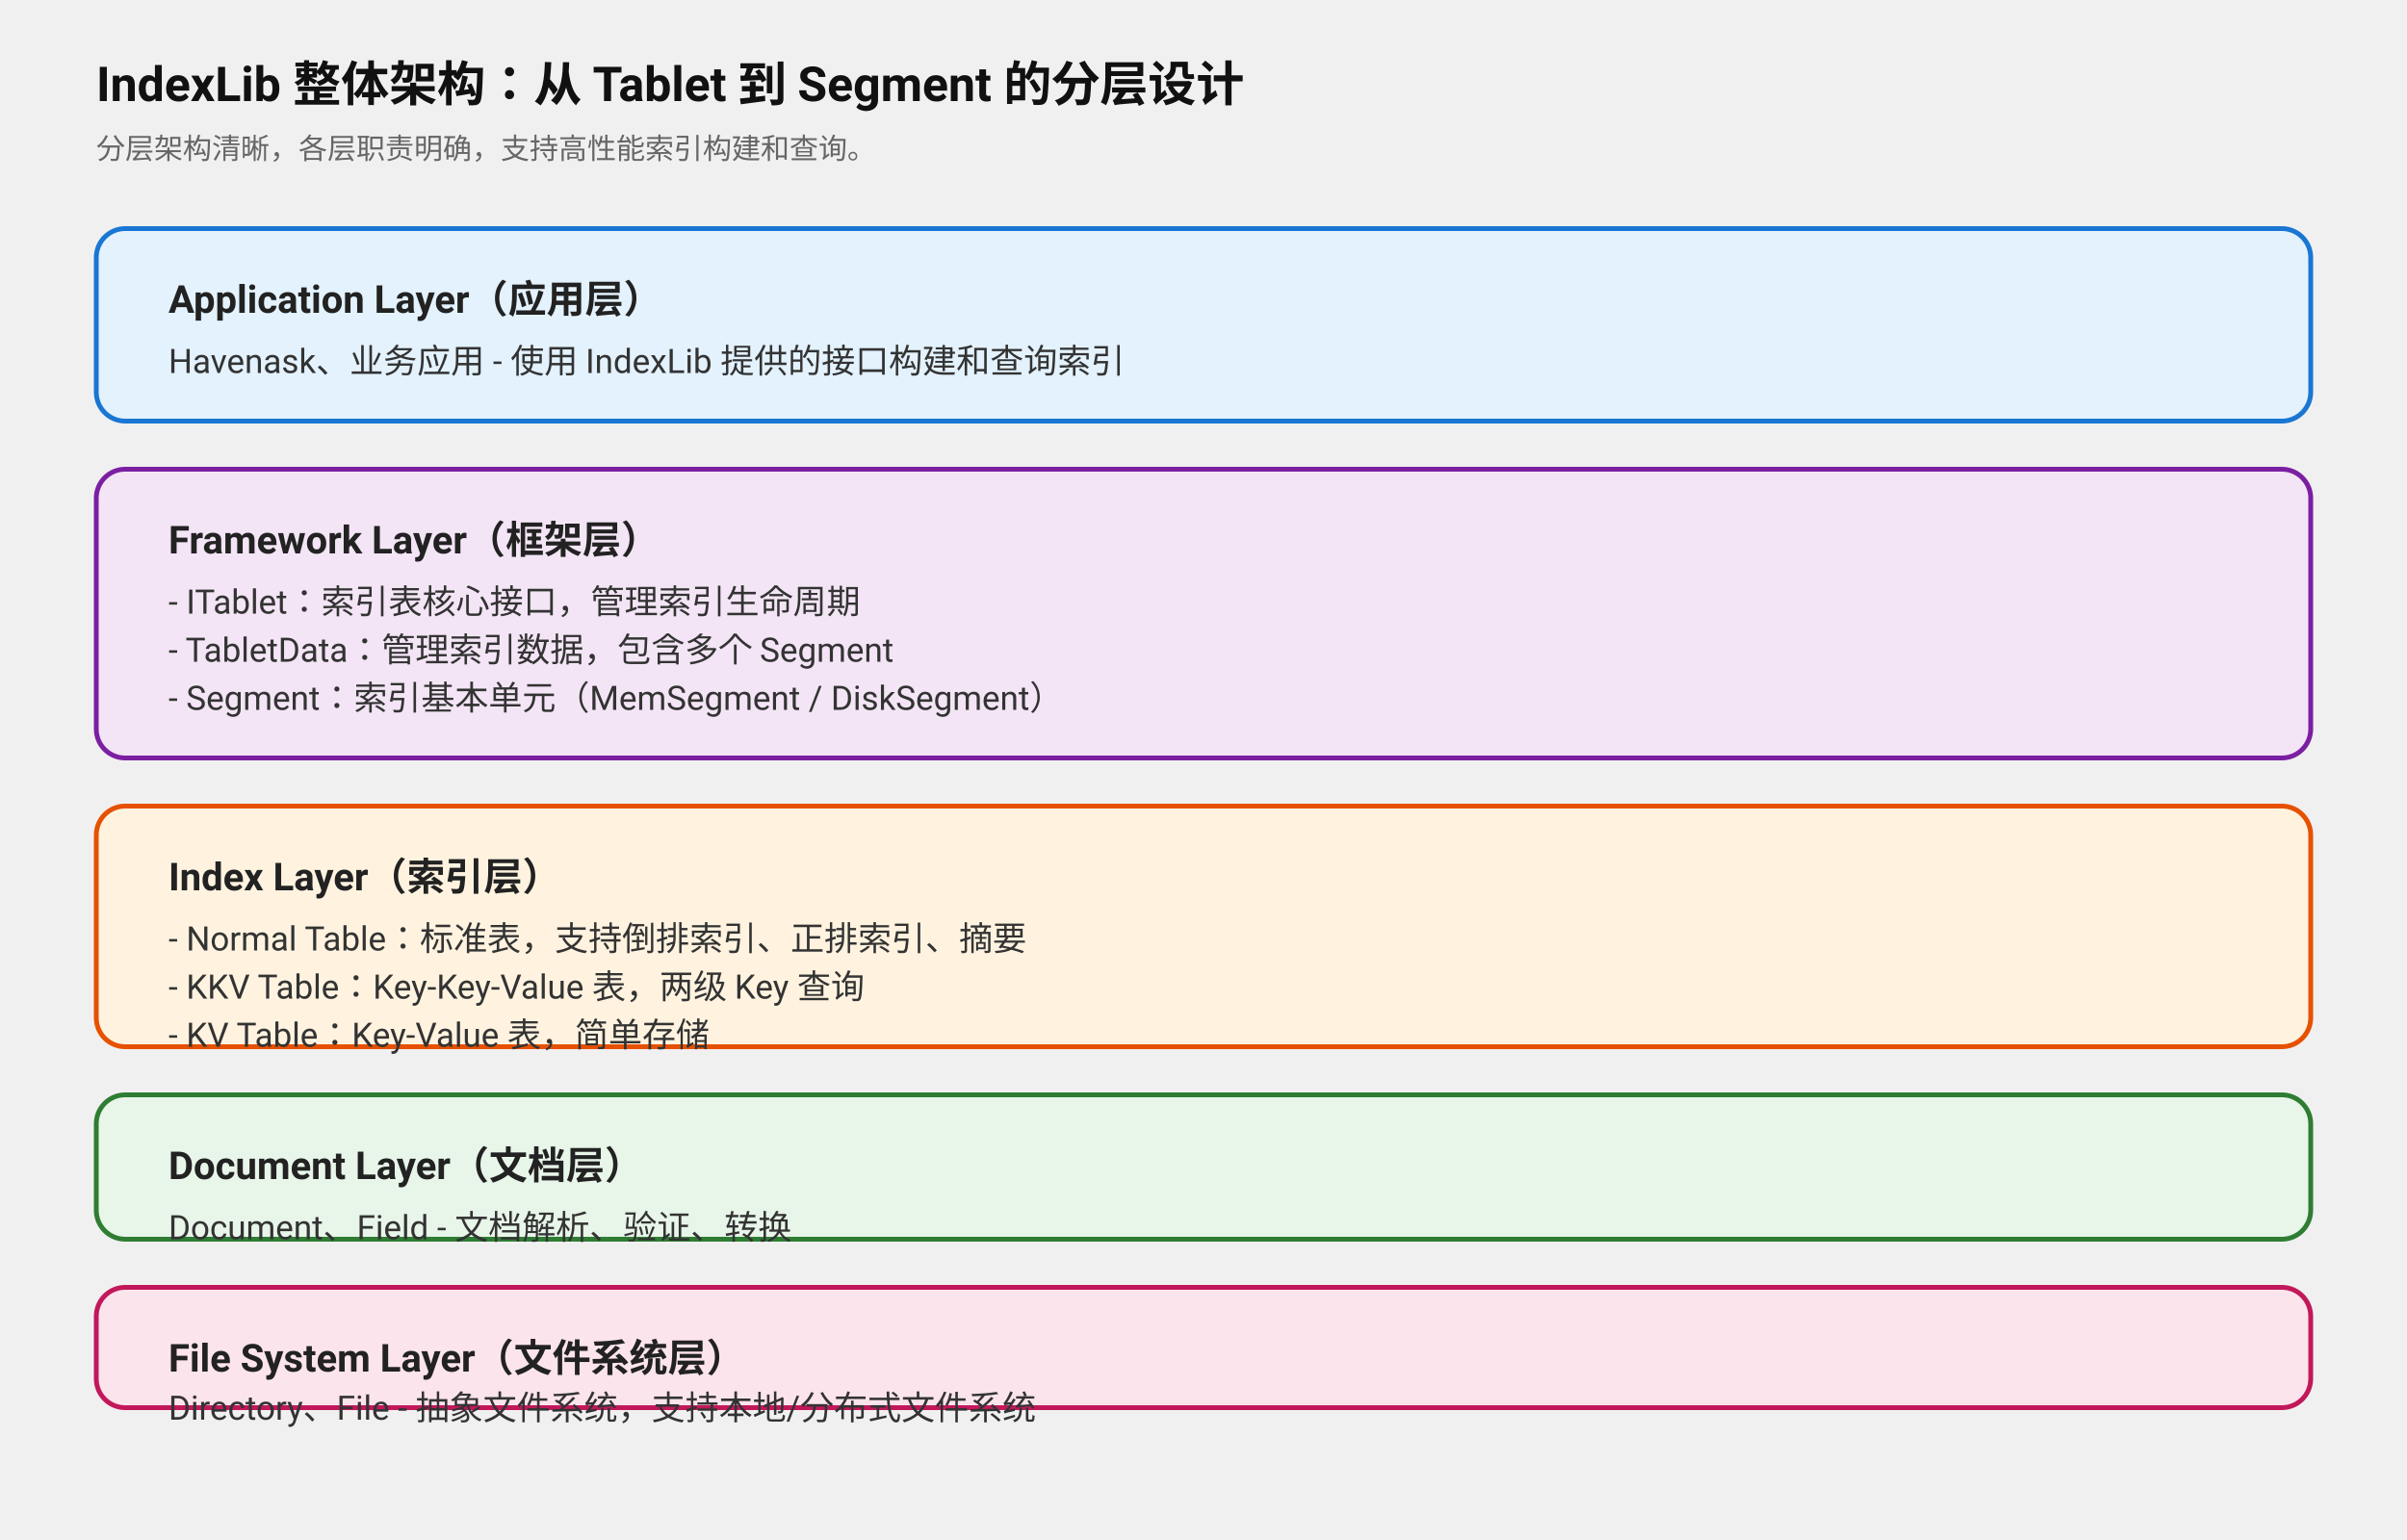
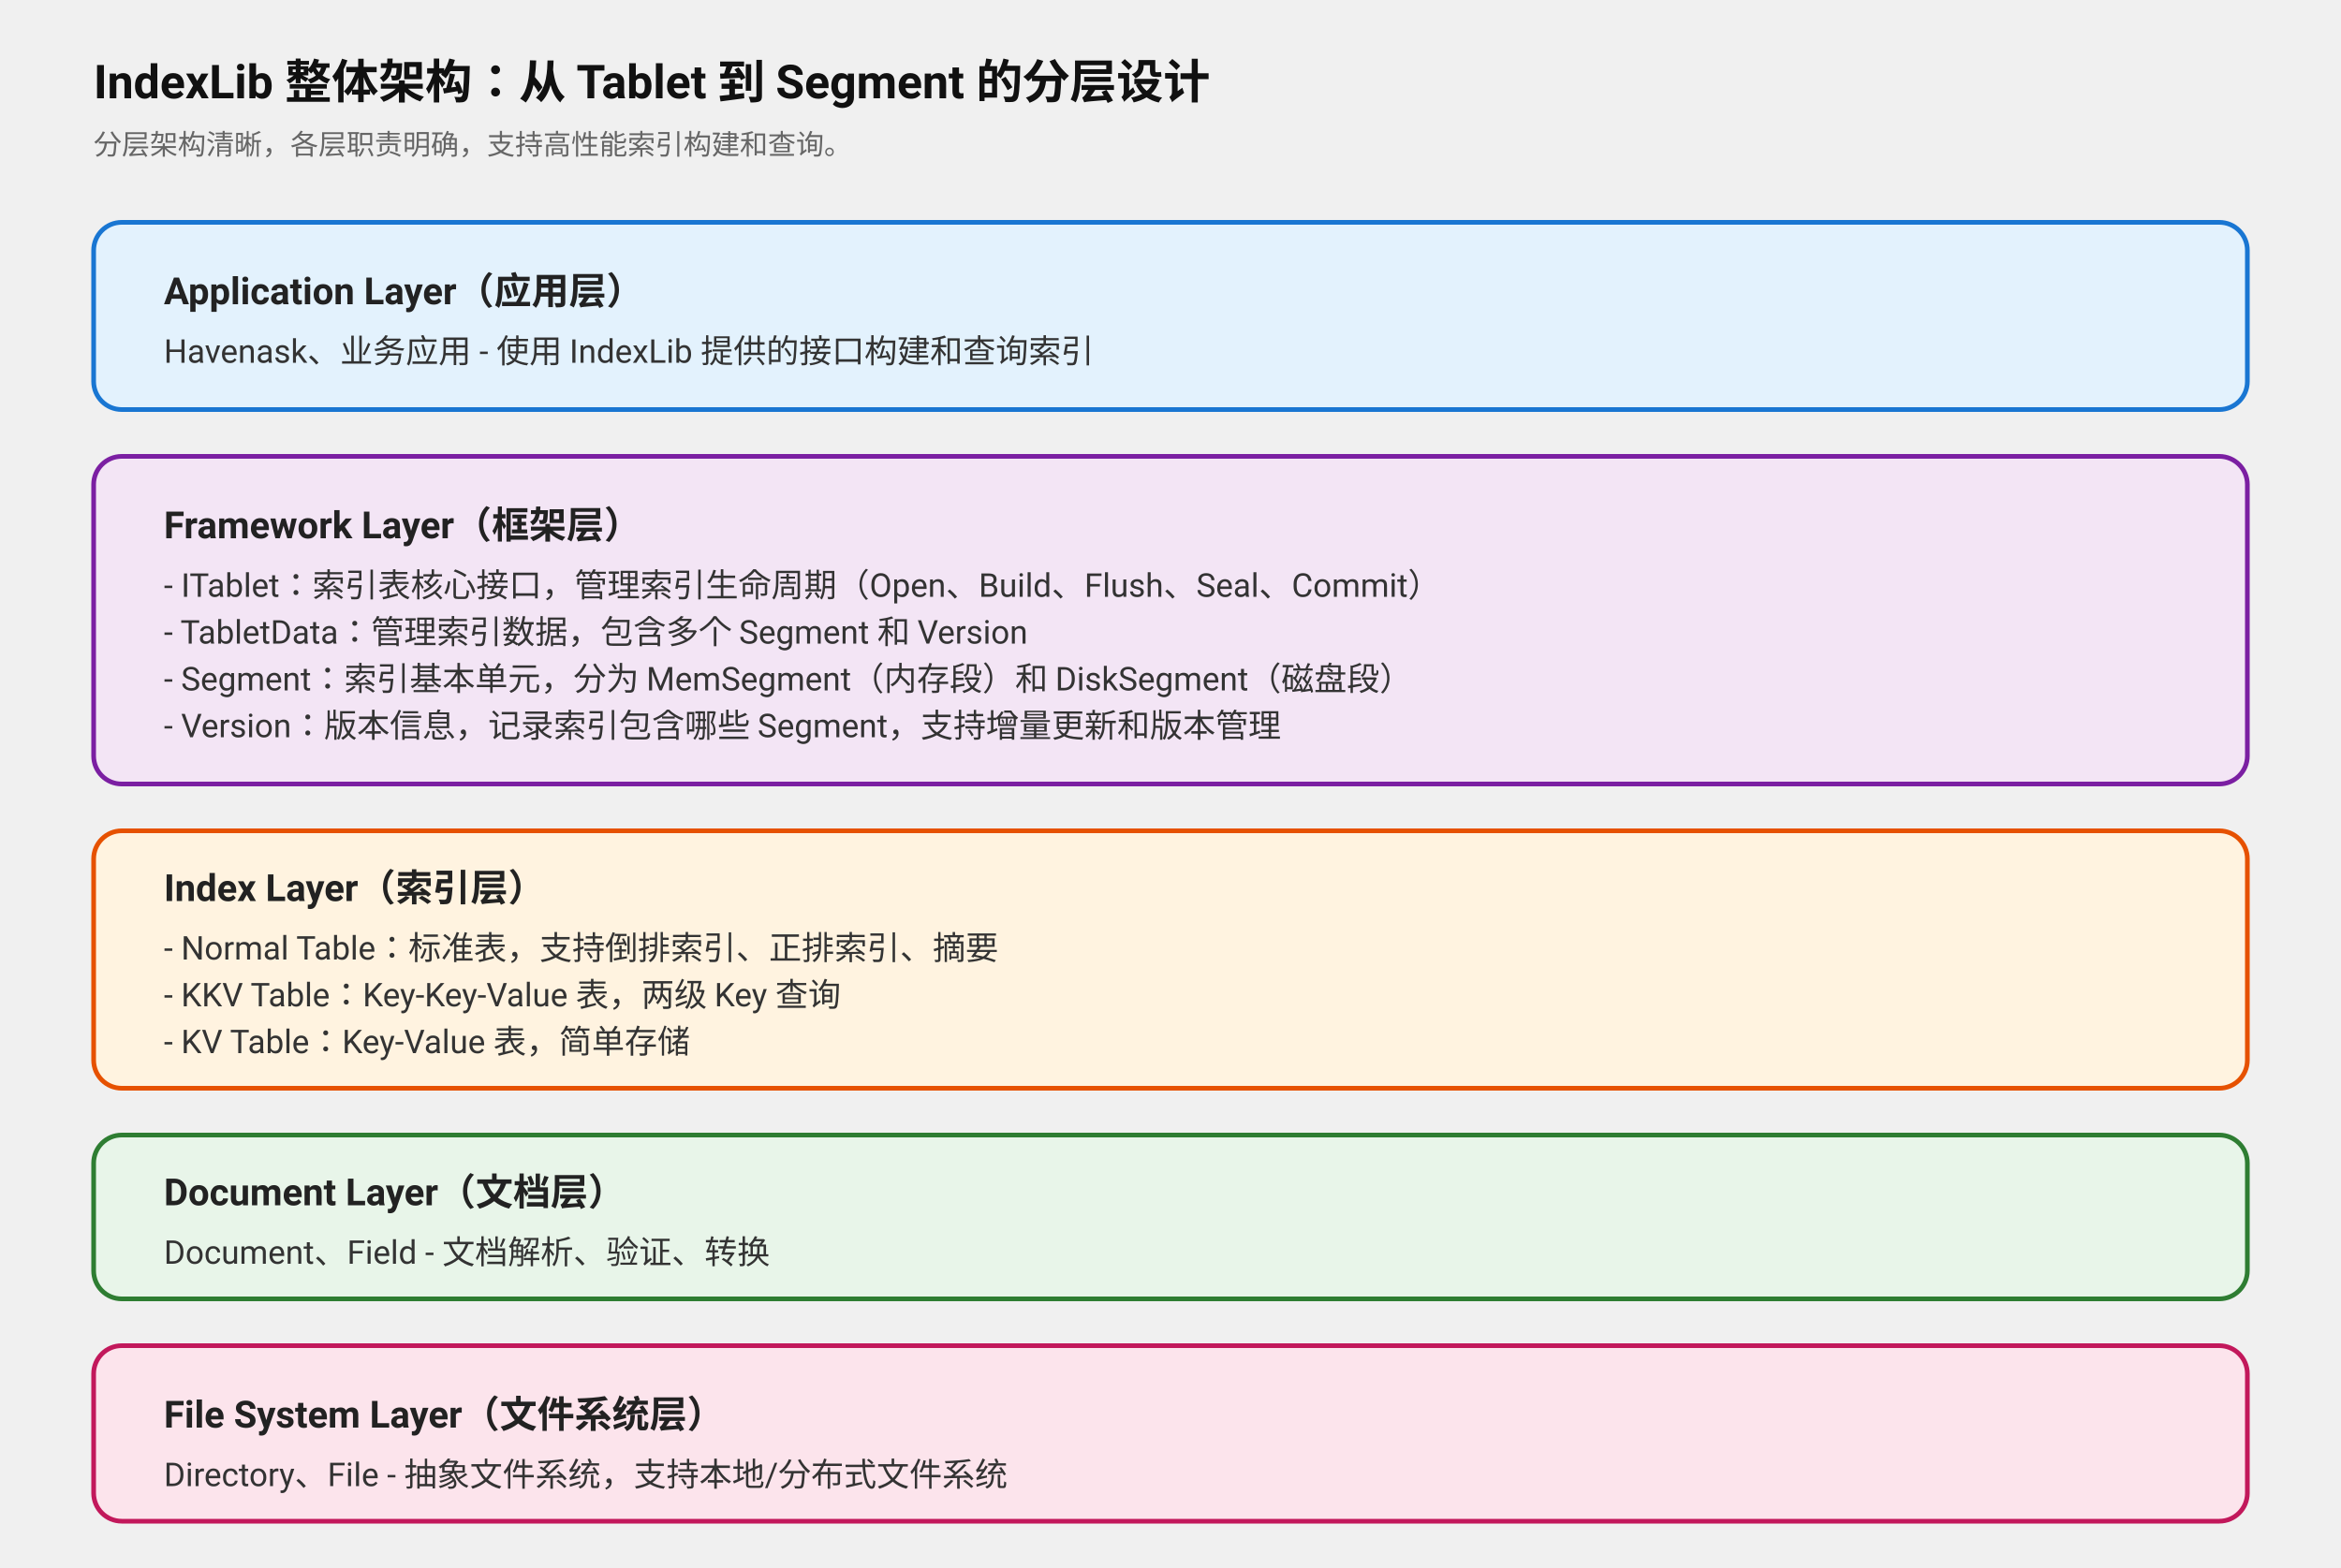
- <svg xmlns="http://www.w3.org/2000/svg" viewBox="0 0 1000 640">
+ <svg xmlns="http://www.w3.org/2000/svg" viewBox="0 0 1000 670">
  <defs>
    <style>
      .box{fill:#fff;stroke:#333;stroke-width:2;rx:14}
      .title{font:700 20px -apple-system,BlinkMacSystemFont,"Segoe UI",Roboto,Arial;fill:#111}
      .h{font:600 16px -apple-system,BlinkMacSystemFont,"Segoe UI",Roboto,Arial;fill:#222}
      .t{font:14px -apple-system,BlinkMacSystemFont,"Segoe UI",Roboto,Arial;fill:#333}
      .muted{font:12px -apple-system,BlinkMacSystemFont,"Segoe UI",Roboto,Arial;fill:#666}
      .arrow{stroke:#333;stroke-width:2;fill:none;marker-end:url(#m)}
      .app{fill:#e3f2fd;stroke:#1976d2;stroke-width:2;rx:12}
      .framework{fill:#f3e5f5;stroke:#7b1fa2;stroke-width:2;rx:12}
      .index{fill:#fff3e0;stroke:#e65100;stroke-width:2;rx:12}
      .document{fill:#e8f5e9;stroke:#2e7d32;stroke-width:2;rx:12}
      .filesystem{fill:#fce4ec;stroke:#c2185b;stroke-width:2;rx:12}
    </style>
    <marker id="m" viewBox="0 0 1000 640" refX="8" refY="5" markerWidth="7" markerHeight="7" orient="auto-start-reverse">
      <path d="M 0 0 L 10 5 L 0 10 z" fill="#333" />
    </marker>
  </defs>
  <text class="title" x="40" y="42">IndexLib 整体架构：从 Tablet 到 Segment 的分层设计</text>
  <text class="muted" x="40" y="66">分层架构清晰，各层职责明确，支持高性能索引构建和查询。</text>
  <rect class="app" x="40" y="95" width="920" height="80" />
  <text class="h" x="70" y="130">Application Layer（应用层）</text>
  <text class="t" x="70" y="155">Havenask、业务应用 - 使用 IndexLib 提供的接口构建和查询索引</text>
-   <rect class="framework" x="40" y="195" width="920" height="120" />
+   <rect class="framework" x="40" y="195" width="920" height="140" />
  <text class="h" x="70" y="230">Framework Layer（框架层）</text>
-   <text class="t" x="70" y="255">- ITablet：索引表核心接口，管理索引生命周期</text>
-   <text class="t" x="70" y="275">- TabletData：管理索引数据，包含多个 Segment</text>
-   <text class="t" x="70" y="295">- Segment：索引基本单元（MemSegment / DiskSegment）</text>
-   <rect class="index" x="40" y="335" width="920" height="100" />
-   <text class="h" x="70" y="370">Index Layer（索引层）</text>
-   <text class="t" x="70" y="395">- Normal Table：标准表，支持倒排索引、正排索引、摘要</text>
-   <text class="t" x="70" y="415">- KKV Table：Key-Key-Value 表，两级 Key 查询</text>
-   <text class="t" x="70" y="435">- KV Table：Key-Value 表，简单存储</text>
-   <rect class="document" x="40" y="455" width="920" height="60" />
-   <text class="h" x="70" y="490">Document Layer（文档层）</text>
-   <text class="t" x="70" y="515">Document、Field - 文档解析、验证、转换</text>
-   <rect class="filesystem" x="40" y="535" width="920" height="50" />
-   <text class="h" x="70" y="570">File System Layer（文件系统层）</text>
-   <text class="t" x="70" y="590">Directory、File - 抽象文件系统，支持本地/分布式文件系统</text>
+   <text class="t" x="70" y="255">- ITablet：索引表核心接口，管理索引生命周期（Open、Build、Flush、Seal、Commit）</text>
+   <text class="t" x="70" y="275">- TabletData：管理索引数据，包含多个 Segment 和 Version</text>
+   <text class="t" x="70" y="295">- Segment：索引基本单元，分为 MemSegment（内存段）和 DiskSegment（磁盘段）</text>
+   <text class="t" x="70" y="315">- Version：版本信息，记录索引包含哪些 Segment，支持增量更新和版本管理</text>
+   <rect class="index" x="40" y="355" width="920" height="110" />
+   <text class="h" x="70" y="385">Index Layer（索引层）</text>
+   <text class="t" x="70" y="410">- Normal Table：标准表，支持倒排索引、正排索引、摘要</text>
+   <text class="t" x="70" y="430">- KKV Table：Key-Key-Value 表，两级 Key 查询</text>
+   <text class="t" x="70" y="450">- KV Table：Key-Value 表，简单存储</text>
+   <rect class="document" x="40" y="485" width="920" height="70" />
+   <text class="h" x="70" y="515">Document Layer（文档层）</text>
+   <text class="t" x="70" y="540">Document、Field - 文档解析、验证、转换</text>
+   <rect class="filesystem" x="40" y="575" width="920" height="75" />
+   <text class="h" x="70" y="610">File System Layer（文件系统层）</text>
+   <text class="t" x="70" y="635">Directory、File - 抽象文件系统，支持本地/分布式文件系统</text>
</svg>
